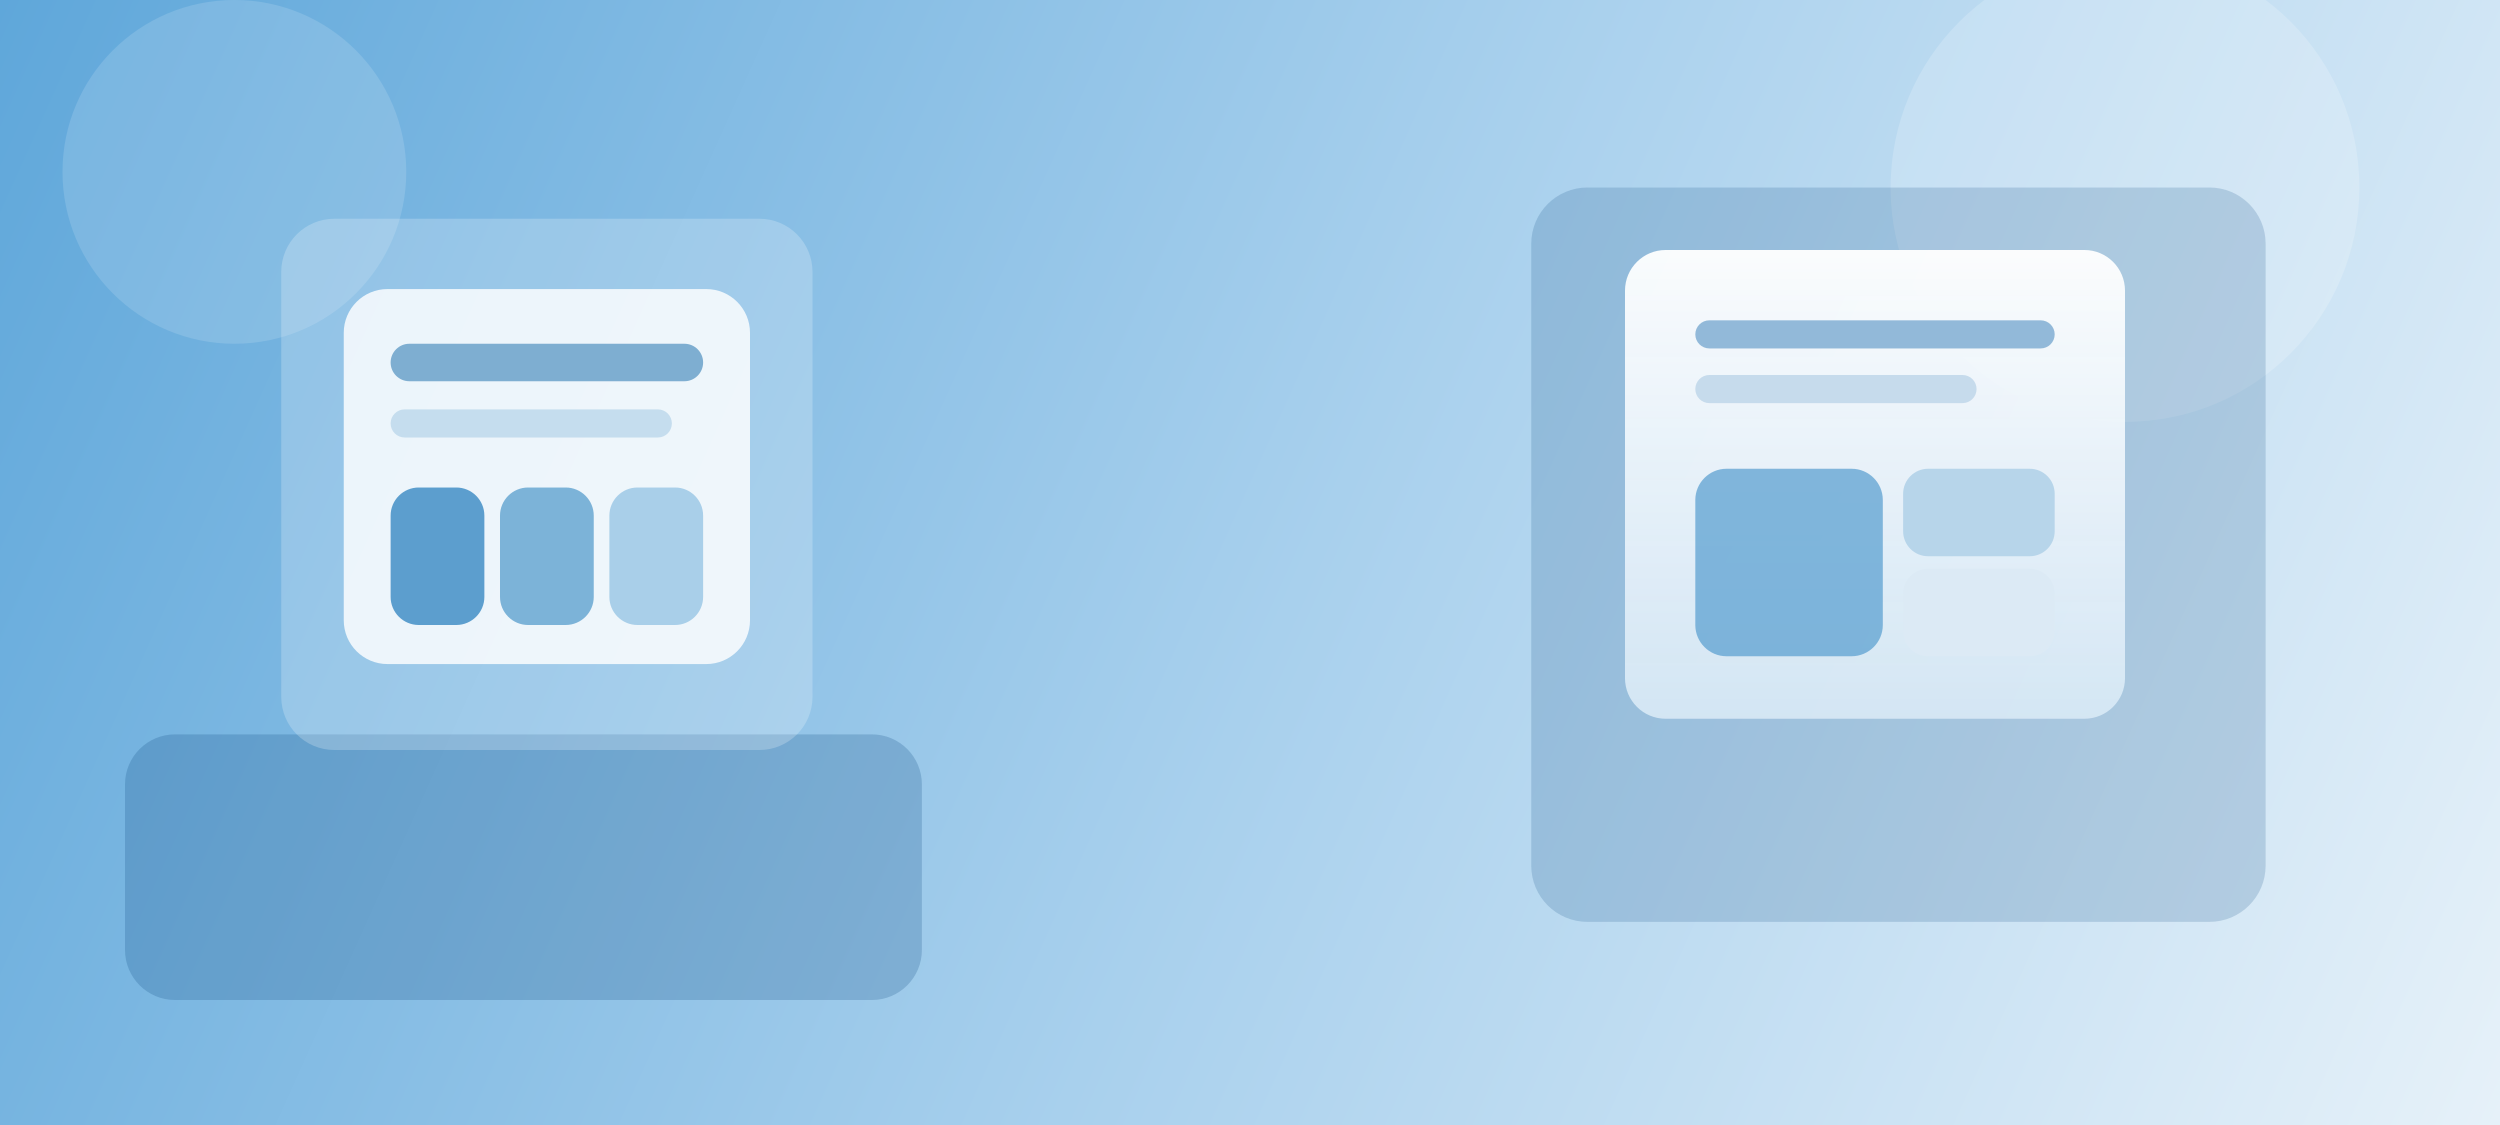
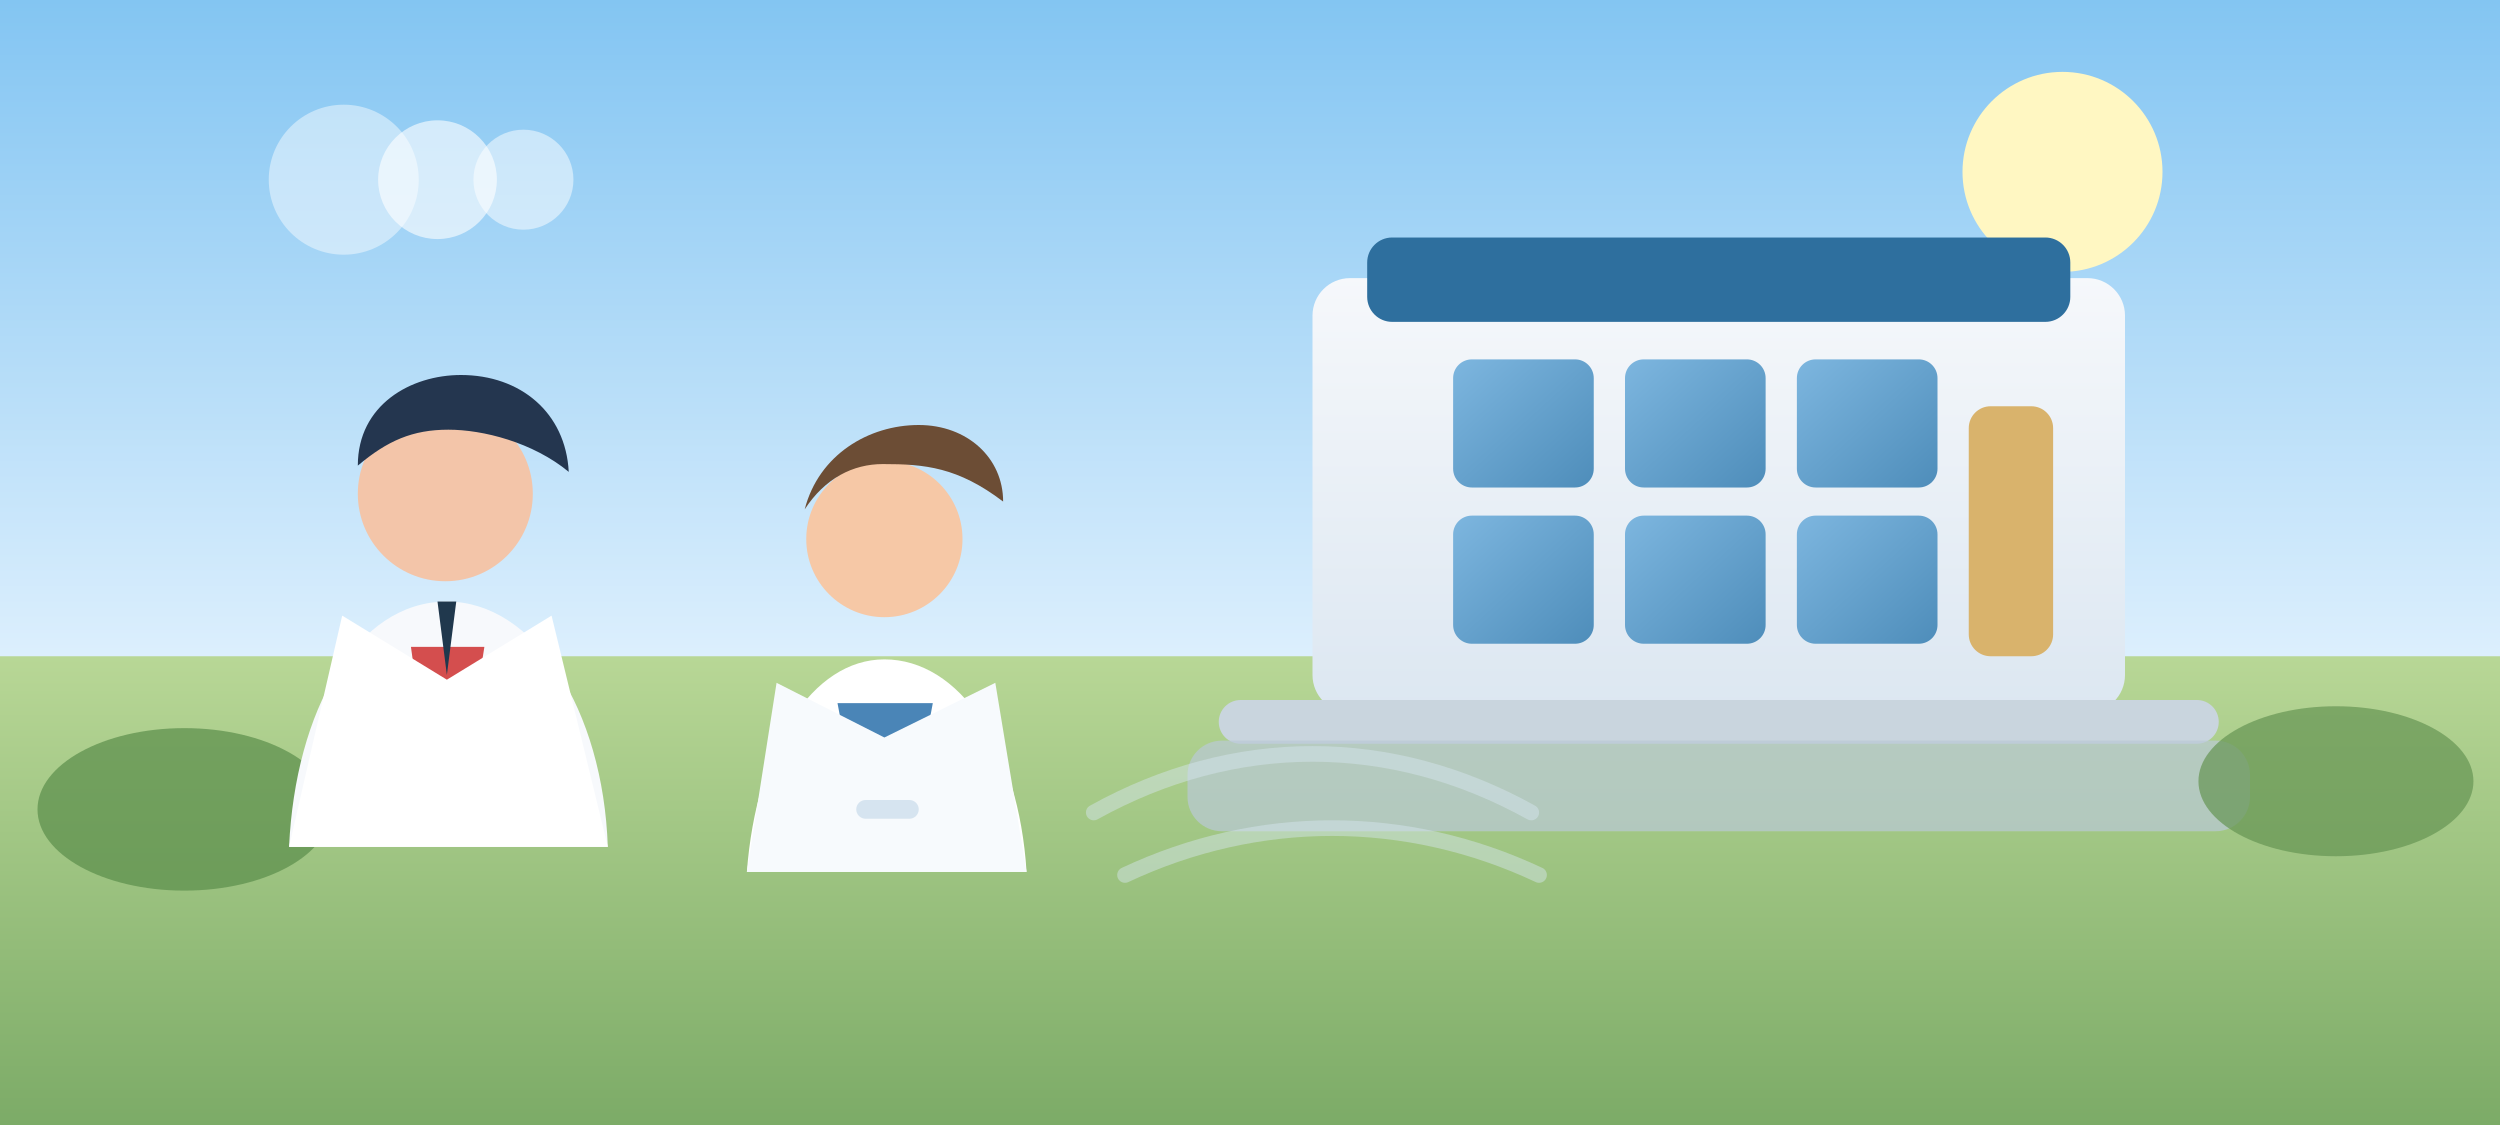
<svg xmlns="http://www.w3.org/2000/svg" width="1600" height="720" viewBox="0 0 1600 720" fill="none">
  <defs>
-     <linearGradient id="bg" x1="0" y1="0" x2="1600" y2="720" gradientUnits="userSpaceOnUse">
-       <stop stop-color="#5FA7DA" />
-       <stop offset="0.52" stop-color="#A8D0ED" />
-       <stop offset="1" stop-color="#E6F1F9" />
+     <linearGradient id="sky" x1="800" y1="0" x2="800" y2="420" gradientUnits="userSpaceOnUse">
+       <stop stop-color="#83C5F2" />
+       <stop offset="1" stop-color="#DCEFFD" />
    </linearGradient>
-     <linearGradient id="card" x1="0" y1="0" x2="0" y2="1">
-       <stop stop-color="#FFFFFF" stop-opacity="0.95" />
-       <stop offset="1" stop-color="#D8E9F6" stop-opacity="0.92" />
+     <linearGradient id="ground" x1="800" y1="420" x2="800" y2="720" gradientUnits="userSpaceOnUse">
+       <stop stop-color="#B8D796" />
+       <stop offset="1" stop-color="#7CAB67" />
+     </linearGradient>
+     <linearGradient id="building" x1="1100" y1="175" x2="1100" y2="520" gradientUnits="userSpaceOnUse">
+       <stop stop-color="#F6F8FB" />
+       <stop offset="1" stop-color="#D6E3EF" />
+     </linearGradient>
+     <linearGradient id="glass" x1="0" y1="0" x2="1" y2="1">
+       <stop stop-color="#7DB6DF" />
+       <stop offset="1" stop-color="#4E8DBA" />
    </linearGradient>
  </defs>
-   <rect width="1600" height="720" fill="url(#bg)" />
-   <circle cx="1360" cy="120" r="150" fill="white" fill-opacity="0.18" />
-   <circle cx="150" cy="110" r="110" fill="white" fill-opacity="0.14" />
-   <rect x="80" y="470" width="510" height="170" rx="32" fill="#0F4C81" fill-opacity="0.22" />
-   <rect x="980" y="120" width="470" height="470" rx="36" fill="#0F4C81" fill-opacity="0.18" />
-   <rect x="1040" y="160" width="320" height="300" rx="26" fill="url(#card)" />
-   <rect x="1085" y="205" width="230" height="18" rx="9" fill="#92B9D9" />
-   <rect x="1085" y="240" width="180" height="18" rx="9" fill="#C6DBEC" />
-   <rect x="1085" y="300" width="120" height="120" rx="20" fill="#5DA1D1" fill-opacity="0.75" />
-   <rect x="1218" y="300" width="97" height="56" rx="16" fill="#B7D5EA" />
-   <rect x="1218" y="364" width="97" height="56" rx="16" fill="#DCEAF5" />
-   <rect x="180" y="140" width="340" height="340" rx="34" fill="white" fill-opacity="0.22" />
-   <rect x="220" y="185" width="260" height="240" rx="28" fill="white" fill-opacity="0.82" />
-   <rect x="250" y="220" width="200" height="24" rx="12" fill="#7EAED1" />
-   <rect x="250" y="262" width="180" height="18" rx="9" fill="#C5DDEE" />
-   <rect x="250" y="312" width="60" height="88" rx="18" fill="#5C9ECE" />
-   <rect x="320" y="312" width="60" height="88" rx="18" fill="#7CB3D8" />
-   <rect x="390" y="312" width="60" height="88" rx="18" fill="#A9CFE9" />
+   <rect width="1600" height="720" fill="url(#sky)" />
+   <rect y="420" width="1600" height="300" fill="url(#ground)" />
+   <circle cx="1320" cy="110" r="64" fill="#FFF7C2" />
+   <circle cx="220" cy="115" r="48" fill="white" fill-opacity="0.45" />
+   <circle cx="280" cy="115" r="38" fill="white" fill-opacity="0.6" />
+   <circle cx="335" cy="115" r="32" fill="white" fill-opacity="0.5" />
+   <rect x="840" y="178" width="520" height="278" rx="24" fill="url(#building)" />
+   <rect x="875" y="152" width="450" height="54" rx="16" fill="#2E6F9E" />
+   <rect x="930" y="230" width="90" height="82" rx="12" fill="url(#glass)" />
+   <rect x="1040" y="230" width="90" height="82" rx="12" fill="url(#glass)" />
+   <rect x="1150" y="230" width="90" height="82" rx="12" fill="url(#glass)" />
+   <rect x="930" y="330" width="90" height="82" rx="12" fill="url(#glass)" />
+   <rect x="1040" y="330" width="90" height="82" rx="12" fill="url(#glass)" />
+   <rect x="1150" y="330" width="90" height="82" rx="12" fill="url(#glass)" />
+   <rect x="1260" y="260" width="54" height="160" rx="14" fill="#D9B36C" />
+   <rect x="780" y="448" width="640" height="28" rx="14" fill="#C9D5DE" />
+   <rect x="760" y="474" width="680" height="58" rx="22" fill="#B9C9D6" fill-opacity="0.7" />
+   <ellipse cx="118" cy="518" rx="94" ry="52" fill="#5B8E4A" fill-opacity="0.7" />
+   <ellipse cx="1495" cy="500" rx="88" ry="48" fill="#669553" fill-opacity="0.7" />
+   <g transform="translate(165 240)">
+     <circle cx="120" cy="76" r="56" fill="#F3C5A9" />
+     <path d="M64 58C64 19 98 0 130 0C168 0 197 24 199 62C176 43 144 35 122 35C99 35 83 42 64 58Z" fill="#24364F" />
+     <path d="M20 302C24 215 63 145 121 145C177 145 221 214 224 302H20Z" fill="#F7F9FC" />
+     <path d="M98 174H145L136 232C134 245 129 254 121 254C113 254 108 245 106 232L98 174Z" fill="#D44E4E" />
+     <path d="M54 154L121 195L188 154L224 302H20L54 154Z" fill="#FFFFFF" />
+     <path d="M115 145L121 192L127 145H115Z" fill="#20384D" />
+   </g>
+   <g transform="translate(448 272)">
+     <circle cx="118" cy="73" r="50" fill="#F6C8A6" />
+     <path d="M67 54C76 19 108 0 140 0C171 0 194 21 194 49C165 27 144 25 117 25C98 25 80 34 67 54Z" fill="#6C4D35" />
+     <path d="M30 286C36 206 72 150 118 150C166 150 204 206 209 286H30Z" fill="#FFFFFF" />
+     <path d="M88 178H149L143 210C139 228 131 240 118 240C105 240 97 228 94 210L88 178Z" fill="#4A85B7" />
+     <path d="M49 165L118 200L189 165L209 286H30L49 165Z" fill="#F7FAFD" />
+     <rect x="100" y="240" width="40" height="12" rx="6" fill="#D6E4F0" />
+   </g>
+   <g opacity="0.45">
+     <path d="M700 520C790 470 890 470 980 520" stroke="#D8E7F1" stroke-width="10" stroke-linecap="round" />
+     <path d="M720 560C805 520 900 520 985 560" stroke="#D8E7F1" stroke-width="10" stroke-linecap="round" />
+   </g>
</svg>
